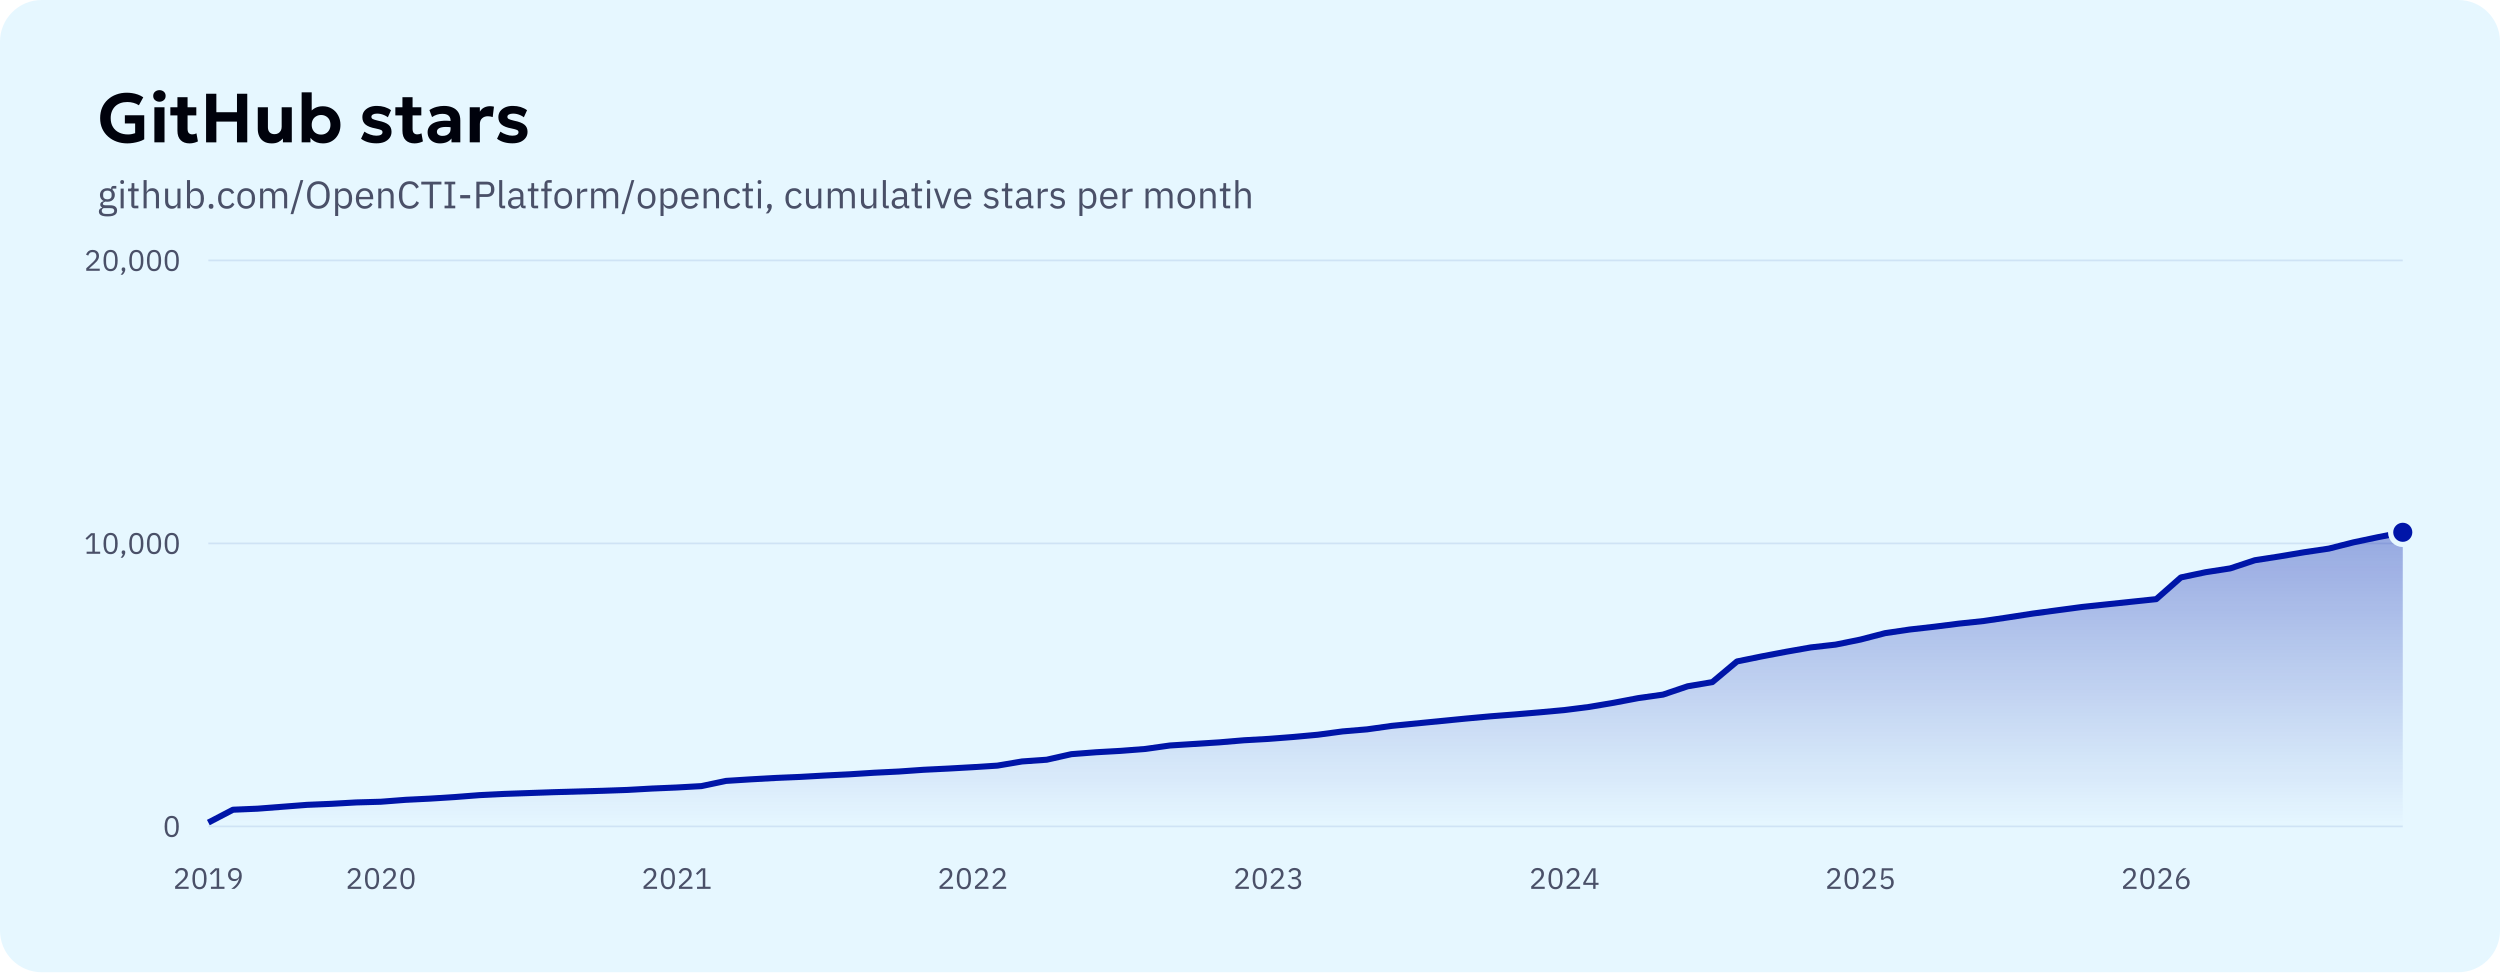
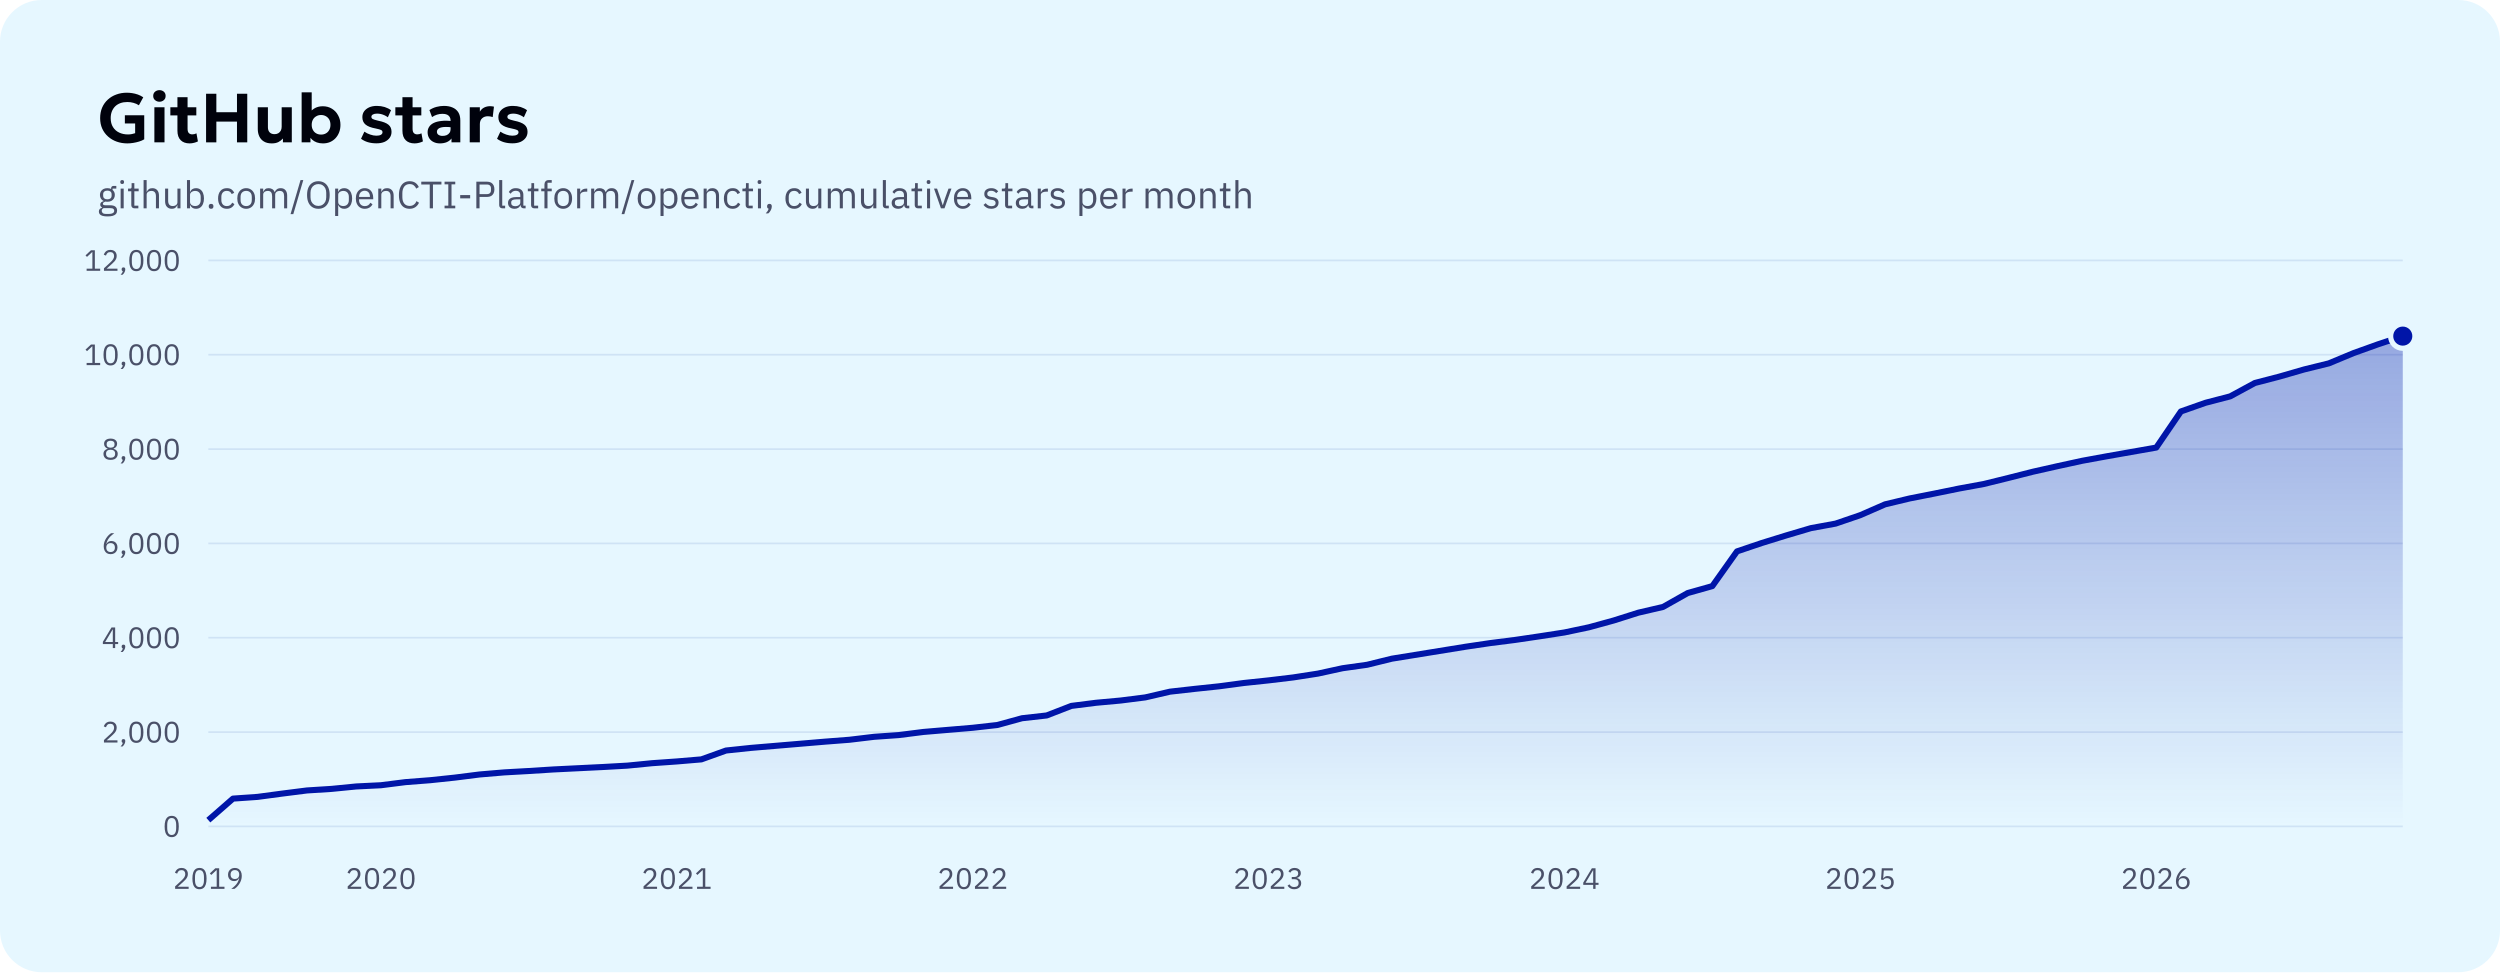
<svg xmlns="http://www.w3.org/2000/svg" width="1440" height="560" viewBox="0 0 1440 560" role="img" aria-label="opencti GitHub stars">
  <defs>
    <marker id="arr" viewBox="0 0 10 10" refX="8" refY="5" markerUnits="userSpaceOnUse" markerWidth="13" markerHeight="13" orient="auto-start-reverse">
      <path d="M0 1L10 5L0 9z" fill="#0015A8" />
    </marker>
    <marker id="arrm" viewBox="0 0 10 10" refX="8" refY="5" markerUnits="userSpaceOnUse" markerWidth="13" markerHeight="13" orient="auto-start-reverse">
      <path d="M0 1L10 5L0 9z" fill="#4A5068" />
    </marker>
    <path id="gh600-G" d="M435 15Q353 15 282 -10Q211 -35 157 -83Q103 -130 72 -198Q42 -265 42 -349Q42 -433 71 -501Q100 -568 153 -616Q205 -664 275 -689Q345 -715 426 -715Q463 -715 503 -709Q543 -703 584 -689Q624 -675 663 -649L600 -534Q564 -558 522 -569Q480 -581 434 -581Q379 -581 334 -565Q290 -549 259 -519Q228 -488 211 -446Q194 -403 194 -349Q194 -272 227 -220Q260 -167 316 -141Q372 -114 444 -114Q474 -114 501 -120Q528 -125 546 -132V-272H398V-390H677V-44Q646 -25 604 -12Q561 1 517 8Q472 15 435 15Z" />
    <path id="gh600-i" d="M71 0V-505H217V0ZM144 -585Q108 -585 81 -608Q54 -630 54 -669Q54 -707 81 -730Q108 -752 144 -752Q180 -752 207 -730Q233 -707 233 -669Q233 -630 207 -608Q180 -585 144 -585Z" />
    <path id="gh600-t" d="M290 15Q209 15 162 -31Q115 -77 115 -169V-650H261V-505H387V-388H261V-196Q261 -151 280 -133Q298 -115 329 -115Q346 -115 361 -119Q376 -123 389 -130L410 -14Q387 -2 356 6Q324 15 290 15ZM13 -388V-505H130V-388Z" />
    <path id="gh600-H" d="M85 0V-700H233V-434H530V-700H678V0H530V-299H233V0Z" />
    <path id="gh600-u" d="M268 15Q199 15 155 -12Q110 -39 88 -86Q66 -133 66 -193V-505H212V-216Q212 -171 237 -144Q262 -118 308 -118Q338 -118 361 -131Q384 -145 397 -168Q410 -192 410 -224V-505H556V0H428V-56Q402 -25 364 -5Q326 15 268 15Z" />
    <path id="gh600-b" d="M378 15Q330 15 290 1Q251 -13 222 -39Q194 -64 178 -98L198 -130V0H71V-720H216V-390L184 -423Q218 -470 266 -495Q314 -520 376 -520Q450 -520 508 -484Q565 -449 597 -388Q630 -328 630 -252Q630 -193 611 -144Q592 -95 558 -59Q525 -24 479 -4Q433 15 378 15ZM351 -112Q390 -112 420 -129Q451 -146 468 -178Q486 -209 486 -252Q486 -296 469 -328Q451 -359 421 -376Q390 -394 351 -394Q312 -394 282 -376Q251 -359 234 -328Q216 -296 216 -252Q216 -209 234 -178Q251 -146 282 -129Q312 -112 351 -112Z" />
    <path id="gh600-s" d="M254 14Q186 14 129 -3Q72 -21 32 -52L80 -154Q119 -127 165 -112Q211 -96 253 -96Q295 -96 318 -109Q341 -122 341 -146Q341 -168 321 -178Q300 -188 242 -200Q142 -218 96 -257Q51 -295 51 -363Q51 -412 77 -448Q104 -484 151 -505Q198 -525 259 -525Q319 -525 372 -509Q425 -492 464 -463L418 -361Q398 -377 372 -389Q346 -401 318 -408Q290 -414 263 -414Q226 -414 204 -402Q181 -390 181 -368Q181 -346 201 -336Q222 -325 278 -312Q383 -291 427 -254Q471 -218 471 -152Q471 -102 444 -65Q416 -27 368 -6Q319 14 254 14Z" />
    <path id="gh600-a" d="M212 15Q161 15 121 -5Q81 -24 58 -60Q35 -97 35 -147Q35 -190 57 -223Q78 -257 122 -279Q166 -301 233 -308Q300 -316 391 -307L393 -214Q339 -223 297 -222Q255 -222 227 -214Q198 -206 184 -191Q169 -176 169 -154Q169 -124 191 -109Q214 -93 251 -93Q284 -93 310 -104Q336 -116 351 -138Q366 -160 366 -191V-313Q366 -342 354 -364Q342 -386 316 -399Q290 -411 248 -411Q209 -411 170 -399Q132 -387 99 -364L61 -465Q110 -497 164 -511Q219 -525 270 -525Q342 -525 394 -502Q447 -480 477 -433Q506 -387 506 -314V0H379V-56Q354 -22 311 -3Q267 15 212 15Z" />
    <path id="gh600-r" d="M71 0V-505H217V-442Q242 -484 280 -502Q319 -521 364 -521Q380 -521 394 -519Q407 -517 420 -514L402 -364Q386 -370 368 -373Q350 -376 332 -376Q282 -376 250 -347Q217 -317 217 -263V0Z" />
    <path id="gb400-g" d="M520 57Q520 110 492 144Q464 179 408 196Q353 212 270 212Q190 212 140 197Q89 182 66 154Q43 125 43 85Q43 43 65 19Q87 -5 125 -15V-26Q103 -37 91 -54Q79 -72 79 -98Q79 -137 104 -158Q129 -178 168 -188V-192Q122 -214 96 -255Q71 -296 71 -350Q71 -403 95 -443Q119 -483 163 -506Q207 -528 265 -528Q293 -528 318 -523Q342 -518 363 -508V-517Q363 -547 377 -566Q391 -586 423 -586H500V-516H402V-483Q430 -459 446 -425Q461 -391 461 -350Q461 -298 437 -258Q413 -217 369 -194Q325 -172 266 -172Q253 -172 240 -174Q227 -175 216 -177Q191 -170 170 -156Q148 -143 148 -119Q148 -96 170 -88Q192 -80 227 -80H337Q433 -80 476 -44Q520 -7 520 57ZM445 63Q445 32 422 14Q398 -5 338 -5H166Q141 6 130 24Q118 41 118 65Q118 99 144 123Q169 147 230 147H304Q371 147 408 126Q445 105 445 63ZM266 -236Q317 -236 347 -260Q377 -285 377 -336V-364Q377 -415 347 -440Q317 -464 266 -464Q215 -464 185 -440Q155 -415 155 -364V-336Q155 -285 185 -260Q215 -236 266 -236Z" />
    <path id="gb400-i" d="M125 -637Q100 -637 88 -650Q76 -662 76 -682V-695Q76 -715 88 -728Q100 -740 125 -740Q151 -740 162 -728Q174 -715 174 -695V-682Q174 -662 162 -650Q151 -637 125 -637ZM85 0V-516H165V0Z" />
    <path id="gb400-t" d="M299 0H199Q158 0 136 -24Q114 -48 114 -85V-446H29V-516H77Q103 -516 112 -526Q122 -537 122 -563V-659H194V-516H307V-446H194V-70H299Z" />
    <path id="gb400-h" d="M85 0V-740H165V-432H169Q188 -476 222 -502Q257 -528 315 -528Q395 -528 442 -476Q488 -425 488 -331V0H408V-317Q408 -386 378 -421Q349 -456 291 -456Q259 -456 230 -446Q201 -435 183 -413Q165 -391 165 -358V0Z" />
    <path id="gb400-u" d="M403 0V-84H399Q384 -47 352 -18Q319 12 254 12Q175 12 128 -40Q80 -91 80 -185V-516H160V-199Q160 -130 190 -95Q220 -60 278 -60Q310 -60 338 -70Q367 -81 385 -103Q403 -125 403 -159V-516H483V0Z" />
    <path id="gb400-b" d="M85 0V-740H165V-432H169Q189 -481 228 -504Q267 -528 320 -528Q385 -528 432 -495Q479 -462 504 -402Q530 -341 530 -258Q530 -176 504 -115Q479 -54 432 -21Q385 12 320 12Q267 12 230 -12Q192 -36 169 -84H165V0ZM298 -60Q366 -60 405 -102Q444 -145 444 -214V-302Q444 -371 405 -414Q366 -456 298 -456Q262 -456 232 -443Q201 -430 183 -408Q165 -386 165 -357V-165Q165 -132 183 -108Q201 -85 232 -72Q262 -60 298 -60Z" />
    <path id="gb400-period" d="M136 12Q105 12 90 -4Q75 -21 75 -46V-59Q75 -85 90 -101Q105 -117 136 -117Q168 -117 182 -101Q197 -85 197 -59V-46Q197 -21 182 -4Q168 12 136 12Z" />
    <path id="gb400-c" d="M277 12Q168 12 108 -61Q47 -134 47 -258Q47 -382 108 -455Q168 -528 277 -528Q354 -528 401 -494Q448 -460 470 -407L403 -373Q389 -413 356 -435Q324 -457 277 -457Q206 -457 170 -414Q133 -370 133 -302V-214Q133 -147 170 -103Q206 -59 277 -59Q326 -59 361 -82Q396 -105 417 -149L475 -110Q450 -55 400 -22Q351 12 277 12Z" />
    <path id="gb400-o" d="M280 12Q211 12 158 -22Q106 -55 76 -116Q47 -176 47 -258Q47 -340 76 -400Q106 -461 158 -494Q211 -528 280 -528Q349 -528 402 -494Q454 -461 484 -400Q513 -340 513 -258Q513 -176 484 -116Q454 -55 402 -22Q349 12 280 12ZM280 -59Q345 -59 386 -99Q427 -139 427 -221V-295Q427 -377 386 -417Q345 -457 280 -457Q216 -457 174 -417Q133 -377 133 -295V-221Q133 -139 174 -99Q216 -59 280 -59Z" />
    <path id="gb400-m" d="M165 0H85V-516H165V-432H169Q186 -472 217 -500Q248 -528 308 -528Q359 -528 402 -504Q445 -479 466 -423H468Q482 -465 520 -496Q559 -528 625 -528Q704 -528 748 -476Q793 -425 793 -331V0H713V-317Q713 -385 686 -420Q659 -456 600 -456Q569 -456 541 -446Q513 -435 496 -413Q479 -391 479 -358V0H399V-317Q399 -386 372 -421Q345 -456 288 -456Q257 -456 228 -446Q200 -435 182 -413Q165 -391 165 -358Z" />
    <path id="gb400-slash" d="M81 151H9L270 -740H342Z" />
    <path id="gb400-O" d="M354 12Q264 12 198 -30Q131 -71 94 -152Q58 -232 58 -349Q58 -466 94 -546Q131 -627 198 -668Q264 -710 354 -710Q444 -710 510 -668Q577 -627 614 -546Q650 -466 650 -349Q650 -232 614 -152Q577 -71 510 -30Q444 12 354 12ZM354 -63Q415 -63 461 -92Q507 -120 534 -171Q560 -222 560 -291V-407Q560 -476 534 -528Q507 -579 461 -607Q415 -635 354 -635Q294 -635 248 -607Q201 -579 174 -528Q148 -476 148 -407V-291Q148 -222 174 -171Q201 -120 248 -92Q294 -63 354 -63Z" />
    <path id="gb400-p" d="M85 200V-516H165V-432H169Q189 -481 228 -504Q267 -528 320 -528Q385 -528 432 -495Q479 -462 504 -402Q530 -341 530 -258Q530 -176 504 -115Q479 -54 432 -21Q385 12 320 12Q267 12 230 -12Q192 -36 169 -84H165V200ZM298 -60Q366 -60 405 -102Q444 -145 444 -214V-302Q444 -371 405 -414Q366 -456 298 -456Q262 -456 232 -443Q201 -430 183 -408Q165 -386 165 -357V-165Q165 -132 183 -108Q201 -85 232 -72Q262 -60 298 -60Z" />
    <path id="gb400-e" d="M279 12Q209 12 157 -22Q105 -55 76 -116Q47 -176 47 -258Q47 -340 76 -400Q105 -461 157 -494Q209 -528 279 -528Q348 -528 398 -496Q448 -463 475 -406Q502 -349 502 -276V-238H131V-214Q131 -147 172 -102Q212 -58 284 -58Q333 -58 370 -81Q406 -104 426 -147L483 -106Q458 -54 405 -21Q352 12 279 12ZM279 -461Q236 -461 202 -441Q169 -421 150 -386Q131 -350 131 -305V-298H416V-309Q416 -355 399 -389Q382 -423 351 -442Q320 -461 279 -461Z" />
    <path id="gb400-n" d="M165 0H85V-516H165V-432H169Q188 -476 222 -502Q257 -528 315 -528Q395 -528 442 -476Q488 -425 488 -331V0H408V-317Q408 -386 378 -421Q349 -456 291 -456Q259 -456 230 -446Q201 -435 183 -413Q165 -391 165 -358Z" />
    <path id="gb400-C" d="M339 12Q251 12 188 -28Q125 -69 92 -148Q58 -228 58 -345Q58 -462 92 -544Q125 -625 188 -668Q251 -710 339 -710Q426 -710 486 -670Q546 -630 579 -557L511 -516Q490 -570 447 -602Q404 -635 339 -635Q249 -635 198 -570Q148 -504 148 -397V-293Q148 -186 198 -124Q249 -63 339 -63Q406 -63 451 -98Q496 -132 517 -189L584 -147Q551 -74 488 -31Q426 12 339 12Z" />
    <path id="gb400-T" d="M550 -624H328V0H244V-624H22V-698H550Z" />
    <path id="gb400-I" d="M340 0H60V-70H158V-628H60V-698H340V-628H242V-70H340Z" />
    <path id="gb400-hyphen" d="M330 -261H69V-347H330Z" />
    <path id="gb400-P" d="M177 0H93V-698H371Q434 -698 478 -674Q521 -649 544 -604Q566 -560 566 -498Q566 -437 544 -392Q521 -347 478 -322Q434 -298 371 -298H177ZM177 -624V-372H371Q404 -372 428 -384Q451 -395 464 -418Q476 -440 476 -472V-524Q476 -556 464 -578Q451 -601 428 -612Q404 -624 371 -624Z" />
    <path id="gb400-l" d="M241 0H170Q129 0 107 -24Q85 -47 85 -83V-740H165V-70H241Z" />
    <path id="gb400-a" d="M505 0H460Q428 0 408 -14Q388 -27 379 -51Q370 -75 370 -106V-113L401 -84H366Q350 -37 310 -12Q271 12 217 12Q135 12 90 -30Q44 -72 44 -144Q44 -193 68 -226Q92 -260 140 -278Q189 -295 264 -295H366V-346Q366 -401 336 -430Q306 -459 244 -459Q198 -459 166 -438Q134 -417 113 -382L65 -427Q86 -468 132 -498Q178 -528 248 -528Q341 -528 394 -482Q446 -436 446 -354V-70H505ZM366 -235H260Q192 -235 160 -215Q128 -195 128 -157V-136Q128 -98 156 -77Q184 -56 230 -56Q270 -56 300 -68Q331 -81 348 -102Q366 -124 366 -150Z" />
    <path id="gb400-f" d="M113 0V-446H29V-516H113V-620Q113 -673 141 -706Q169 -740 226 -740H304V-670H193V-516H304V-446H193V0Z" />
    <path id="gb400-r" d="M165 0H85V-516H165V-421H170Q179 -446 198 -468Q217 -489 247 -502Q277 -516 319 -516H350V-436H303Q260 -436 229 -424Q198 -413 182 -394Q165 -375 165 -350Z" />
    <path id="gb400-comma" d="M136 -117Q168 -117 182 -100Q197 -84 197 -58V-44Q197 -4 173 46Q149 96 106 133H39Q69 101 88 72Q106 44 114 9Q94 4 84 -10Q75 -24 75 -44V-58Q75 -84 90 -100Q105 -117 136 -117Z" />
    <path id="gb400-v" d="M292 0H199L18 -516H98L188 -260L244 -84H249L305 -260L397 -516H474Z" />
    <path id="gb400-s" d="M240 12Q169 12 120 -16Q71 -43 36 -89L93 -135Q123 -98 160 -77Q197 -56 246 -56Q297 -56 326 -78Q354 -100 354 -140Q354 -170 334 -192Q315 -214 264 -221L223 -227Q176 -234 138 -250Q100 -267 78 -298Q57 -328 57 -376Q57 -453 110 -490Q162 -528 241 -528Q283 -528 316 -518Q348 -508 374 -490Q400 -471 421 -445L368 -397Q351 -421 318 -440Q285 -460 235 -460Q186 -460 160 -438Q134 -417 134 -380Q134 -343 160 -326Q185 -308 233 -300L273 -294Q359 -281 395 -244Q431 -208 431 -149Q431 -99 408 -63Q385 -27 342 -8Q299 12 240 12Z" />
    <path id="gb400-zero" d="M300 12Q217 12 164 -31Q110 -74 85 -154Q60 -235 60 -349Q60 -463 85 -544Q110 -625 164 -668Q217 -710 300 -710Q384 -710 437 -668Q490 -625 515 -544Q540 -463 540 -349Q540 -235 515 -154Q490 -74 437 -31Q384 12 300 12ZM300 -61Q355 -61 388 -90Q421 -120 436 -172Q452 -225 452 -292V-406Q452 -474 436 -526Q421 -578 388 -608Q355 -637 300 -637Q246 -637 212 -608Q179 -578 164 -526Q148 -474 148 -406V-292Q148 -225 164 -172Q179 -120 212 -90Q246 -61 300 -61Z" />
+     <path id="gb400-two" d="M533 -74V0H75V-86L303 -296Q352 -341 385 -392Q418 -443 418 -493V-505Q418 -563 386 -599Q354 -635 289 -635Q225 -635 192 -601Q158 -567 144 -517L69 -546Q83 -587 110 -624Q136 -662 181 -686Q226 -710 293 -710Q361 -710 409 -684Q457 -658 482 -612Q507 -567 507 -507Q507 -453 488 -408Q468 -363 434 -323Q399 -283 354 -243L166 -74Z" />
+     <path id="gb400-four" d="M455 0H375V-137H38V-211L330 -698H455V-207H556V-137H455ZM370 -633 117 -207H375V-633Z" />
+     <path id="gb400-six" d="M301 12Q229 12 176 -20Q124 -53 96 -113Q67 -173 67 -256Q67 -334 90 -402Q112 -470 150 -527Q187 -584 230 -628Q274 -671 316 -698H424Q350 -644 296 -592Q243 -539 208 -478Q173 -417 154 -336L159 -334Q176 -363 198 -386Q221 -408 253 -421Q285 -434 327 -434Q387 -434 434 -408Q480 -382 506 -334Q533 -285 533 -219Q533 -151 504 -98Q475 -46 423 -17Q371 12 301 12ZM300 -61Q346 -61 378 -78Q411 -95 428 -128Q446 -161 446 -208V-216Q446 -263 428 -296Q411 -329 378 -346Q346 -363 300 -363Q254 -363 222 -346Q189 -329 172 -296Q154 -263 154 -216V-208Q154 -161 172 -128Q189 -95 222 -78Q254 -61 300 -61Z" />
+     <path id="gb400-eight" d="M300 12Q221 12 167 -14Q113 -41 86 -87Q58 -133 58 -190Q58 -261 97 -304Q136 -346 199 -363V-371Q144 -390 112 -432Q79 -475 79 -535Q79 -615 138 -662Q196 -710 300 -710Q404 -710 462 -662Q521 -615 521 -535Q521 -475 488 -432Q456 -390 401 -371V-363Q464 -346 503 -304Q542 -261 542 -190Q542 -133 514 -87Q487 -41 434 -14Q380 12 300 12ZM300 -61Q373 -61 413 -94Q453 -127 453 -186V-207Q453 -266 413 -299Q373 -332 300 -332Q227 -332 187 -299Q147 -266 147 -207V-186Q147 -127 187 -94Q227 -61 300 -61ZM300 -402Q365 -402 400 -430Q434 -459 434 -512V-527Q434 -580 400 -608Q365 -637 300 -637Q235 -637 200 -608Q166 -580 166 -527V-512Q166 -459 200 -430Q235 -402 300 -402Z" />
    <path id="gb400-one" d="M547 0H88V-74H283V-636H276L100 -472L51 -525L236 -698H367V-74H547Z" />
-     <path id="gb400-two" d="M533 -74V0H75V-86L303 -296Q352 -341 385 -392Q418 -443 418 -493V-505Q418 -563 386 -599Q354 -635 289 -635Q225 -635 192 -601Q158 -567 144 -517L69 -546Q83 -587 110 -624Q136 -662 181 -686Q226 -710 293 -710Q361 -710 409 -684Q457 -658 482 -612Q507 -567 507 -507Q507 -453 488 -408Q468 -363 434 -323Q399 -283 354 -243L166 -74Z" />
    <path id="gb400-nine" d="M533 -442Q533 -364 510 -296Q488 -228 450 -171Q413 -114 370 -70Q326 -27 284 0H176Q251 -55 304 -107Q357 -159 392 -220Q427 -281 446 -362L441 -364Q425 -336 402 -313Q379 -290 348 -277Q316 -264 273 -264Q213 -264 166 -290Q120 -316 94 -364Q67 -413 67 -479Q67 -548 96 -600Q125 -652 177 -681Q229 -710 299 -710Q372 -710 424 -678Q476 -645 504 -585Q533 -525 533 -442ZM300 -335Q346 -335 378 -352Q411 -369 428 -402Q446 -435 446 -482V-490Q446 -537 428 -570Q411 -603 378 -620Q346 -637 300 -637Q254 -637 222 -620Q189 -603 172 -570Q154 -537 154 -490V-482Q154 -435 172 -402Q189 -369 222 -352Q254 -335 300 -335Z" />
    <path id="gb400-three" d="M185 -402H261Q332 -402 368 -435Q403 -468 403 -518V-525Q403 -580 368 -608Q334 -635 278 -635Q224 -635 190 -612Q156 -588 134 -548L72 -596Q90 -624 117 -650Q144 -676 184 -693Q224 -710 280 -710Q339 -710 387 -690Q435 -669 464 -630Q492 -591 492 -534Q492 -467 453 -426Q414 -385 358 -371V-367Q396 -360 430 -338Q463 -317 484 -280Q505 -244 505 -191Q505 -131 476 -86Q446 -40 392 -14Q339 12 268 12Q208 12 166 -6Q123 -23 94 -50Q64 -77 42 -107L105 -155Q132 -114 168 -88Q203 -63 267 -63Q341 -63 379 -97Q417 -131 417 -192V-200Q417 -262 379 -296Q341 -329 267 -329H185Z" />
-     <path id="gb400-four" d="M455 0H375V-137H38V-211L330 -698H455V-207H556V-137H455ZM370 -633 117 -207H375V-633Z" />
    <path id="gb400-five" d="M498 -698V-624H192L172 -358H179Q196 -382 215 -399Q234 -416 260 -426Q286 -435 322 -435Q382 -435 429 -409Q476 -383 503 -335Q530 -287 530 -219Q530 -151 502 -99Q474 -47 422 -18Q369 12 295 12Q237 12 196 -6Q155 -23 126 -50Q98 -77 77 -107L140 -155Q167 -114 200 -88Q232 -63 295 -63Q366 -63 404 -101Q441 -139 441 -208V-218Q441 -287 404 -325Q366 -363 295 -363Q247 -363 220 -346Q192 -328 170 -304L99 -314L124 -698Z" />
-     <path id="gb400-six" d="M301 12Q229 12 176 -20Q124 -53 96 -113Q67 -173 67 -256Q67 -334 90 -402Q112 -470 150 -527Q187 -584 230 -628Q274 -671 316 -698H424Q350 -644 296 -592Q243 -539 208 -478Q173 -417 154 -336L159 -334Q176 -363 198 -386Q221 -408 253 -421Q285 -434 327 -434Q387 -434 434 -408Q480 -382 506 -334Q533 -285 533 -219Q533 -151 504 -98Q475 -46 423 -17Q371 12 301 12ZM300 -61Q346 -61 378 -78Q411 -95 428 -128Q446 -161 446 -208V-216Q446 -263 428 -296Q411 -329 378 -346Q346 -363 300 -363Q254 -363 222 -346Q189 -329 172 -296Q154 -263 154 -216V-208Q154 -161 172 -128Q189 -95 222 -78Q254 -61 300 -61Z" />
  </defs>
  <rect width="1440" height="560" rx="24" fill="#E6F7FF" />
  <defs>
    <linearGradient id="fill-light" x1="0" y1="0" x2="0" y2="1">
      <stop offset="0" stop-color="#0015A8" stop-opacity="0.35" />
      <stop offset="1" stop-color="#0015A8" stop-opacity="0" />
    </linearGradient>
  </defs>
  <g fill="#00020C" transform="translate(56 82) scale(0.04)">
    <use href="#gh600-G" x="0" />
    <use href="#gh600-i" x="752" />
    <use href="#gh600-t" x="1040" />
    <use href="#gh600-H" x="1482.5" />
    <use href="#gh600-u" x="2246" />
    <use href="#gh600-b" x="2872.5" />
    <use href="#gh600-s" x="3767" />
    <use href="#gh600-t" x="4280" />
    <use href="#gh600-a" x="4722.5" />
    <use href="#gh600-r" x="5293" />
    <use href="#gh600-s" x="5725.5" />
  </g>
  <g fill="#4A5068" transform="translate(56 120) scale(0.022)">
    <use href="#gb400-g" x="0" />
    <use href="#gb400-i" x="528" />
    <use href="#gb400-t" x="778" />
    <use href="#gb400-h" x="1129" />
    <use href="#gb400-u" x="1697" />
    <use href="#gb400-b" x="2265" />
    <use href="#gb400-period" x="2845" />
    <use href="#gb400-c" x="3117" />
    <use href="#gb400-o" x="3620" />
    <use href="#gb400-m" x="4180" />
    <use href="#gb400-slash" x="5053" />
    <use href="#gb400-O" x="5436" />
    <use href="#gb400-p" x="6144" />
    <use href="#gb400-e" x="6724" />
    <use href="#gb400-n" x="7273" />
    <use href="#gb400-C" x="7841" />
    <use href="#gb400-T" x="8462" />
    <use href="#gb400-I" x="9034" />
    <use href="#gb400-hyphen" x="9434" />
    <use href="#gb400-P" x="9833" />
    <use href="#gb400-l" x="10439" />
    <use href="#gb400-a" x="10711" />
    <use href="#gb400-t" x="11245" />
    <use href="#gb400-f" x="11596" />
    <use href="#gb400-o" x="11920" />
    <use href="#gb400-r" x="12480" />
    <use href="#gb400-m" x="12847" />
    <use href="#gb400-slash" x="13720" />
    <use href="#gb400-o" x="14103" />
    <use href="#gb400-p" x="14663" />
    <use href="#gb400-e" x="15243" />
    <use href="#gb400-n" x="15792" />
    <use href="#gb400-c" x="16360" />
    <use href="#gb400-t" x="16863" />
    <use href="#gb400-i" x="17214" />
    <use href="#gb400-comma" x="17464" />
    <use href="#gb400-c" x="17972" />
    <use href="#gb400-u" x="18475" />
    <use href="#gb400-m" x="19043" />
    <use href="#gb400-u" x="19916" />
    <use href="#gb400-l" x="20484" />
    <use href="#gb400-a" x="20756" />
    <use href="#gb400-t" x="21290" />
    <use href="#gb400-i" x="21641" />
    <use href="#gb400-v" x="21891" />
    <use href="#gb400-e" x="22383" />
    <use href="#gb400-s" x="23168" />
    <use href="#gb400-t" x="23655" />
    <use href="#gb400-a" x="24006" />
    <use href="#gb400-r" x="24540" />
    <use href="#gb400-s" x="24907" />
    <use href="#gb400-p" x="25630" />
    <use href="#gb400-e" x="26210" />
    <use href="#gb400-r" x="26759" />
    <use href="#gb400-m" x="27362" />
    <use href="#gb400-o" x="28235" />
    <use href="#gb400-n" x="28795" />
    <use href="#gb400-t" x="29363" />
    <use href="#gb400-h" x="29714" />
  </g>
  <path d="M120 476.0H1384" stroke="#CFE3F5" stroke-width="1" />
  <g fill="#4A5068" transform="translate(93.8 482) scale(0.017)">
    <use href="#gb400-zero" x="0" />
  </g>
+   <path d="M120 421.7H1384" stroke="#CFE3F5" stroke-width="1" />
+   <g fill="#4A5068" transform="translate(58.6 427.7) scale(0.017)">
+     <use href="#gb400-two" x="0" />
+     <use href="#gb400-comma" x="600" />
+     <use href="#gb400-zero" x="872" />
+     <use href="#gb400-zero" x="1472" />
+     <use href="#gb400-zero" x="2072" />
+   </g>
+   <path d="M120 367.3H1384" stroke="#CFE3F5" stroke-width="1" />
+   <g fill="#4A5068" transform="translate(58.6 373.3) scale(0.017)">
+     <use href="#gb400-four" x="0" />
+     <use href="#gb400-comma" x="600" />
+     <use href="#gb400-zero" x="872" />
+     <use href="#gb400-zero" x="1472" />
+     <use href="#gb400-zero" x="2072" />
+   </g>
  <path d="M120 313.0H1384" stroke="#CFE3F5" stroke-width="1" />
-   <g fill="#4A5068" transform="translate(48.4 319) scale(0.017)">
+   <g fill="#4A5068" transform="translate(58.6 319) scale(0.017)">
+     <use href="#gb400-six" x="0" />
+     <use href="#gb400-comma" x="600" />
+     <use href="#gb400-zero" x="872" />
+     <use href="#gb400-zero" x="1472" />
+     <use href="#gb400-zero" x="2072" />
+   </g>
+   <path d="M120 258.7H1384" stroke="#CFE3F5" stroke-width="1" />
+   <g fill="#4A5068" transform="translate(58.6 264.7) scale(0.017)">
+     <use href="#gb400-eight" x="0" />
+     <use href="#gb400-comma" x="600" />
+     <use href="#gb400-zero" x="872" />
+     <use href="#gb400-zero" x="1472" />
+     <use href="#gb400-zero" x="2072" />
+   </g>
+   <path d="M120 204.3H1384" stroke="#CFE3F5" stroke-width="1" />
+   <g fill="#4A5068" transform="translate(48.4 210.3) scale(0.017)">
    <use href="#gb400-one" x="0" />
    <use href="#gb400-zero" x="600" />
    <use href="#gb400-comma" x="1200" />
    <use href="#gb400-zero" x="1472" />
    <use href="#gb400-zero" x="2072" />
    <use href="#gb400-zero" x="2672" />
  </g>
  <path d="M120 150.0H1384" stroke="#CFE3F5" stroke-width="1" />
  <g fill="#4A5068" transform="translate(48.4 156) scale(0.017)">
-     <use href="#gb400-two" x="0" />
-     <use href="#gb400-zero" x="600" />
+     <use href="#gb400-one" x="0" />
+     <use href="#gb400-two" x="600" />
    <use href="#gb400-comma" x="1200" />
    <use href="#gb400-zero" x="1472" />
    <use href="#gb400-zero" x="2072" />
    <use href="#gb400-zero" x="2672" />
  </g>
  <g fill="#4A5068" transform="translate(99.6 512) scale(0.017)">
    <use href="#gb400-two" x="0" />
    <use href="#gb400-zero" x="600" />
    <use href="#gb400-one" x="1200" />
    <use href="#gb400-nine" x="1800" />
  </g>
  <g fill="#4A5068" transform="translate(199 512) scale(0.017)">
    <use href="#gb400-two" x="0" />
    <use href="#gb400-zero" x="600" />
    <use href="#gb400-two" x="1200" />
    <use href="#gb400-zero" x="1800" />
  </g>
  <g fill="#4A5068" transform="translate(369.4 512) scale(0.017)">
    <use href="#gb400-two" x="0" />
    <use href="#gb400-zero" x="600" />
    <use href="#gb400-two" x="1200" />
    <use href="#gb400-one" x="1800" />
  </g>
  <g fill="#4A5068" transform="translate(539.9 512) scale(0.017)">
    <use href="#gb400-two" x="0" />
    <use href="#gb400-zero" x="600" />
    <use href="#gb400-two" x="1200" />
    <use href="#gb400-two" x="1800" />
  </g>
  <g fill="#4A5068" transform="translate(710.3 512) scale(0.017)">
    <use href="#gb400-two" x="0" />
    <use href="#gb400-zero" x="600" />
    <use href="#gb400-two" x="1200" />
    <use href="#gb400-three" x="1800" />
  </g>
  <g fill="#4A5068" transform="translate(880.7 512) scale(0.017)">
    <use href="#gb400-two" x="0" />
    <use href="#gb400-zero" x="600" />
    <use href="#gb400-two" x="1200" />
    <use href="#gb400-four" x="1800" />
  </g>
  <g fill="#4A5068" transform="translate(1051.2 512) scale(0.017)">
    <use href="#gb400-two" x="0" />
    <use href="#gb400-zero" x="600" />
    <use href="#gb400-two" x="1200" />
    <use href="#gb400-five" x="1800" />
  </g>
  <g fill="#4A5068" transform="translate(1221.6 512) scale(0.017)">
    <use href="#gb400-two" x="0" />
    <use href="#gb400-zero" x="600" />
    <use href="#gb400-two" x="1200" />
    <use href="#gb400-six" x="1800" />
  </g>
-   <path d="M120.0 473.8L134.2 466.4L148.4 465.8L162.6 464.7L176.8 463.6L191.0 463.0L205.2 462.2L219.4 461.8L233.6 460.7L247.8 460.0L262.0 459.1L276.2 458.0L290.4 457.3L304.6 456.8L318.8 456.3L333.0 455.9L347.2 455.5L361.4 455.0L375.6 454.2L389.8 453.6L404.0 452.8L418.2 449.8L432.4 448.9L446.7 448.1L460.9 447.5L475.1 446.7L489.3 446.0L503.5 445.1L517.7 444.4L531.9 443.4L546.1 442.7L560.3 441.9L574.5 441.0L588.7 438.6L602.9 437.6L617.1 434.4L631.3 433.3L645.5 432.5L659.7 431.4L673.9 429.4L688.1 428.5L702.3 427.6L716.5 426.4L730.7 425.6L744.9 424.5L759.1 423.2L773.3 421.3L787.5 420.1L801.7 418.1L815.9 416.7L830.1 415.3L844.3 413.9L858.5 412.6L872.7 411.5L886.9 410.3L901.1 409.0L915.3 407.2L929.5 404.8L943.7 402.1L957.9 400.1L972.1 395.3L986.3 392.9L1000.5 381.0L1014.7 378.1L1028.9 375.4L1043.1 372.9L1057.3 371.3L1071.6 368.4L1085.8 364.7L1100.0 362.6L1114.2 361.0L1128.4 359.2L1142.6 357.7L1156.8 355.6L1171.0 353.4L1185.2 351.5L1199.4 349.6L1213.6 348.1L1227.8 346.6L1242.0 345.1L1256.2 332.6L1270.4 329.6L1284.6 327.4L1298.8 322.7L1313.0 320.5L1327.2 318.1L1341.4 316.0L1355.6 312.4L1369.8 309.4L1384.0 306.6L1384.0 476L120.0 476Z" fill="url(#fill-light)" />
-   <path d="M120.0 473.8L134.2 466.4L148.4 465.8L162.6 464.7L176.8 463.6L191.0 463.0L205.2 462.2L219.4 461.8L233.6 460.7L247.8 460.0L262.0 459.1L276.2 458.0L290.4 457.3L304.6 456.8L318.8 456.3L333.0 455.9L347.2 455.5L361.4 455.0L375.6 454.2L389.8 453.6L404.0 452.8L418.2 449.8L432.4 448.9L446.7 448.1L460.9 447.5L475.1 446.7L489.3 446.0L503.5 445.1L517.7 444.4L531.9 443.4L546.1 442.7L560.3 441.9L574.5 441.0L588.7 438.6L602.9 437.6L617.1 434.4L631.3 433.3L645.5 432.5L659.7 431.4L673.9 429.4L688.1 428.5L702.3 427.6L716.5 426.4L730.7 425.6L744.9 424.5L759.1 423.2L773.3 421.3L787.5 420.1L801.7 418.1L815.9 416.7L830.1 415.3L844.3 413.9L858.5 412.6L872.7 411.5L886.9 410.3L901.1 409.0L915.3 407.2L929.5 404.8L943.7 402.1L957.9 400.1L972.1 395.3L986.3 392.9L1000.5 381.0L1014.7 378.1L1028.9 375.4L1043.1 372.9L1057.3 371.3L1071.6 368.4L1085.8 364.7L1100.0 362.6L1114.2 361.0L1128.4 359.2L1142.6 357.7L1156.8 355.6L1171.0 353.4L1185.2 351.5L1199.4 349.6L1213.6 348.1L1227.8 346.6L1242.0 345.1L1256.2 332.6L1270.4 329.6L1284.6 327.4L1298.8 322.7L1313.0 320.5L1327.2 318.1L1341.4 316.0L1355.6 312.4L1369.8 309.4L1384.0 306.6" stroke="#0015A8" stroke-width="3.5" fill="none" stroke-linejoin="round" />
-   <circle cx="1384.0" cy="306.6" r="7" fill="#0015A8" stroke="#E6F7FF" stroke-width="3" />
+   <path d="M120.0 472.4L134.2 460.0L148.4 459.0L162.6 457.1L176.8 455.3L191.0 454.4L205.2 453.0L219.4 452.3L233.6 450.5L247.8 449.4L262.0 447.9L276.2 446.1L290.4 444.9L304.6 444.1L318.8 443.2L333.0 442.5L347.2 441.8L361.4 441.0L375.6 439.6L389.8 438.6L404.0 437.4L418.2 432.3L432.4 430.8L446.7 429.6L460.9 428.4L475.1 427.2L489.3 426.1L503.5 424.4L517.7 423.4L531.9 421.6L546.1 420.4L560.3 419.2L574.5 417.6L588.7 413.7L602.9 412.1L617.1 406.6L631.3 404.8L645.5 403.5L659.7 401.7L673.9 398.4L688.1 396.8L702.3 395.3L716.5 393.4L730.7 391.9L744.9 390.2L759.1 388.0L773.3 384.9L787.5 382.9L801.7 379.4L815.9 377.1L830.1 374.8L844.3 372.5L858.5 370.4L872.7 368.6L886.9 366.5L901.1 364.3L915.3 361.3L929.5 357.4L943.7 352.9L957.9 349.6L972.1 341.6L986.3 337.6L1000.5 317.6L1014.7 312.8L1028.9 308.4L1043.1 304.2L1057.3 301.6L1071.6 296.7L1085.8 290.5L1100.0 287.1L1114.2 284.3L1128.4 281.4L1142.6 278.8L1156.8 275.3L1171.0 271.7L1185.2 268.5L1199.4 265.4L1213.6 262.8L1227.8 260.3L1242.0 257.8L1256.2 237.0L1270.4 232.0L1284.6 228.3L1298.8 220.6L1313.0 216.9L1327.2 212.8L1341.4 209.3L1355.6 203.4L1369.8 198.3L1384.0 193.6L1384.0 476L120.0 476Z" fill="url(#fill-light)" />
+   <path d="M120.0 472.4L134.2 460.0L148.4 459.0L162.6 457.1L176.8 455.3L191.0 454.4L205.2 453.0L219.4 452.3L233.6 450.5L247.8 449.4L262.0 447.9L276.2 446.1L290.4 444.9L304.6 444.1L318.8 443.2L333.0 442.5L347.2 441.8L361.4 441.0L375.6 439.6L389.8 438.6L404.0 437.4L418.2 432.3L432.4 430.8L446.7 429.6L460.9 428.4L475.1 427.2L489.3 426.1L503.5 424.4L517.7 423.4L531.9 421.6L546.1 420.4L560.3 419.2L574.5 417.6L588.7 413.7L602.9 412.1L617.1 406.6L631.3 404.8L645.5 403.5L659.7 401.7L673.9 398.4L688.1 396.8L702.3 395.3L716.5 393.4L730.7 391.9L744.9 390.2L759.1 388.0L773.3 384.9L787.5 382.9L801.7 379.4L815.9 377.1L830.1 374.8L844.3 372.5L858.5 370.4L872.7 368.6L886.9 366.5L901.1 364.3L915.3 361.3L929.5 357.4L943.7 352.9L957.9 349.6L972.1 341.6L986.3 337.6L1000.5 317.6L1014.7 312.8L1028.9 308.4L1043.1 304.2L1057.3 301.6L1071.6 296.7L1085.8 290.5L1100.0 287.1L1114.2 284.3L1128.4 281.4L1142.6 278.8L1156.8 275.3L1171.0 271.7L1185.2 268.5L1199.4 265.4L1213.6 262.8L1227.8 260.3L1242.0 257.8L1256.2 237.0L1270.4 232.0L1284.6 228.3L1298.8 220.6L1313.0 216.9L1327.2 212.8L1341.4 209.3L1355.6 203.4L1369.8 198.3L1384.0 193.6" stroke="#0015A8" stroke-width="3.5" fill="none" stroke-linejoin="round" />
+   <circle cx="1384.0" cy="193.6" r="7" fill="#0015A8" stroke="#E6F7FF" stroke-width="3" />
</svg>
